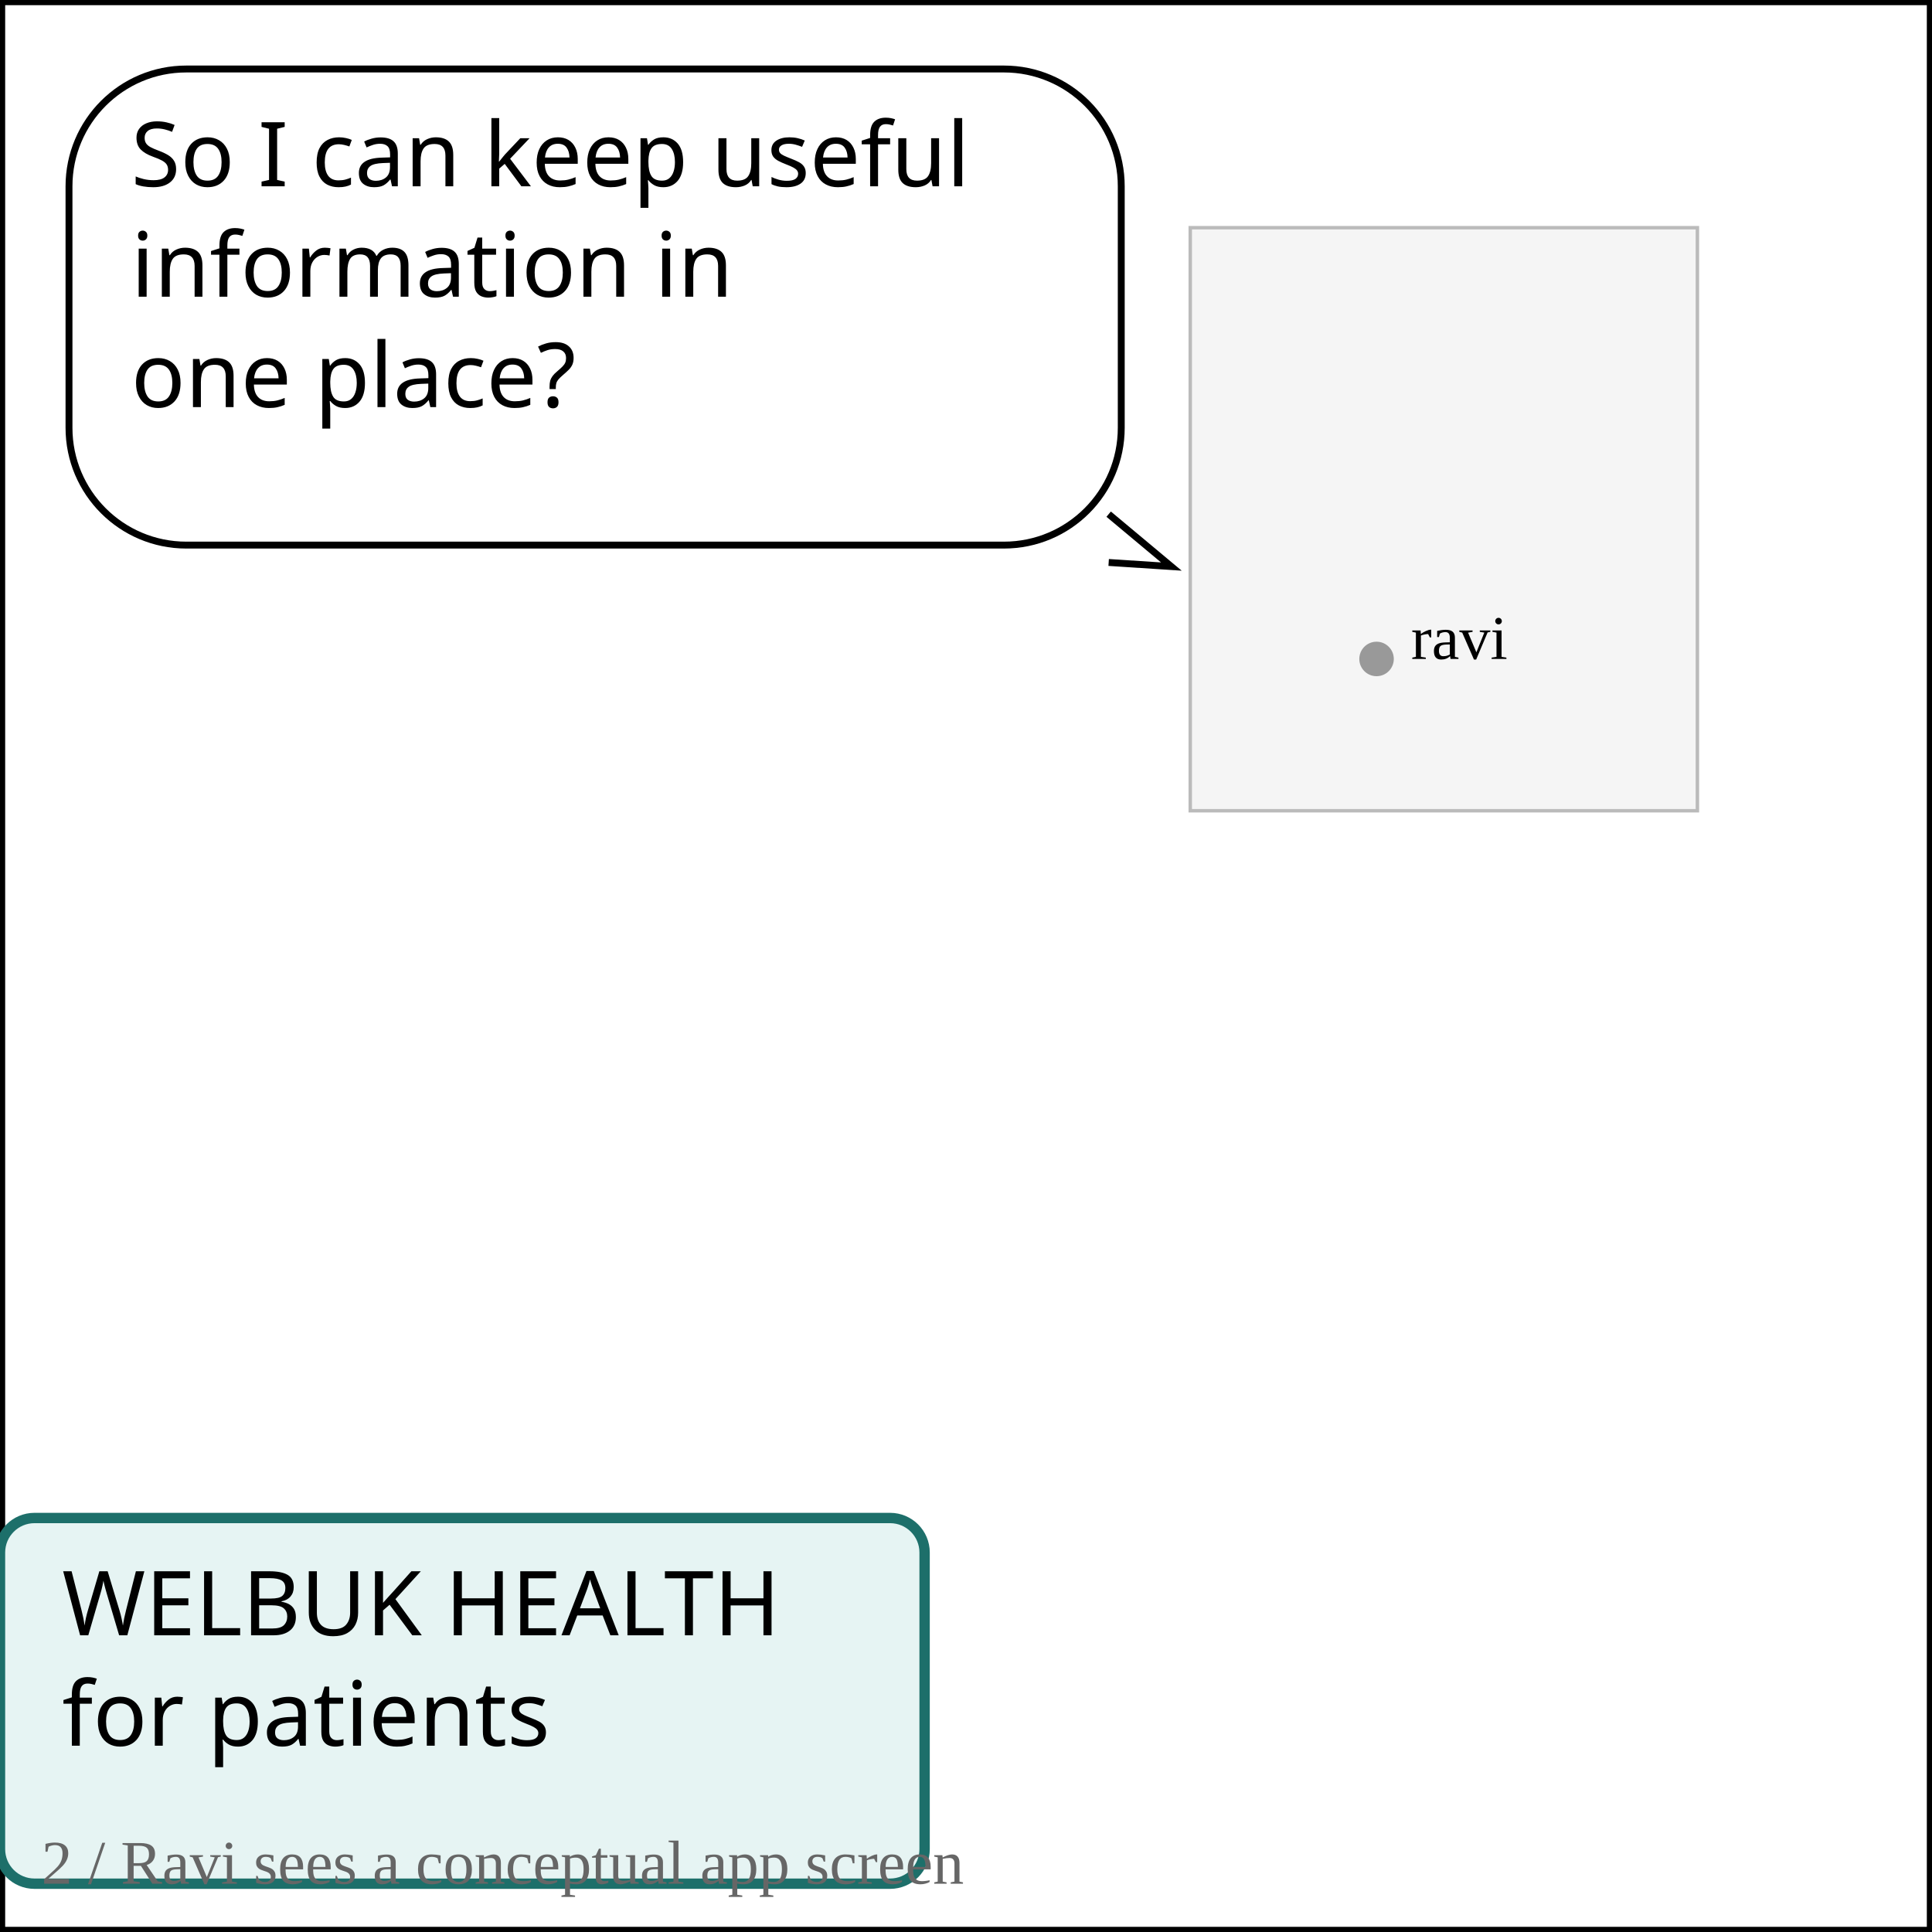
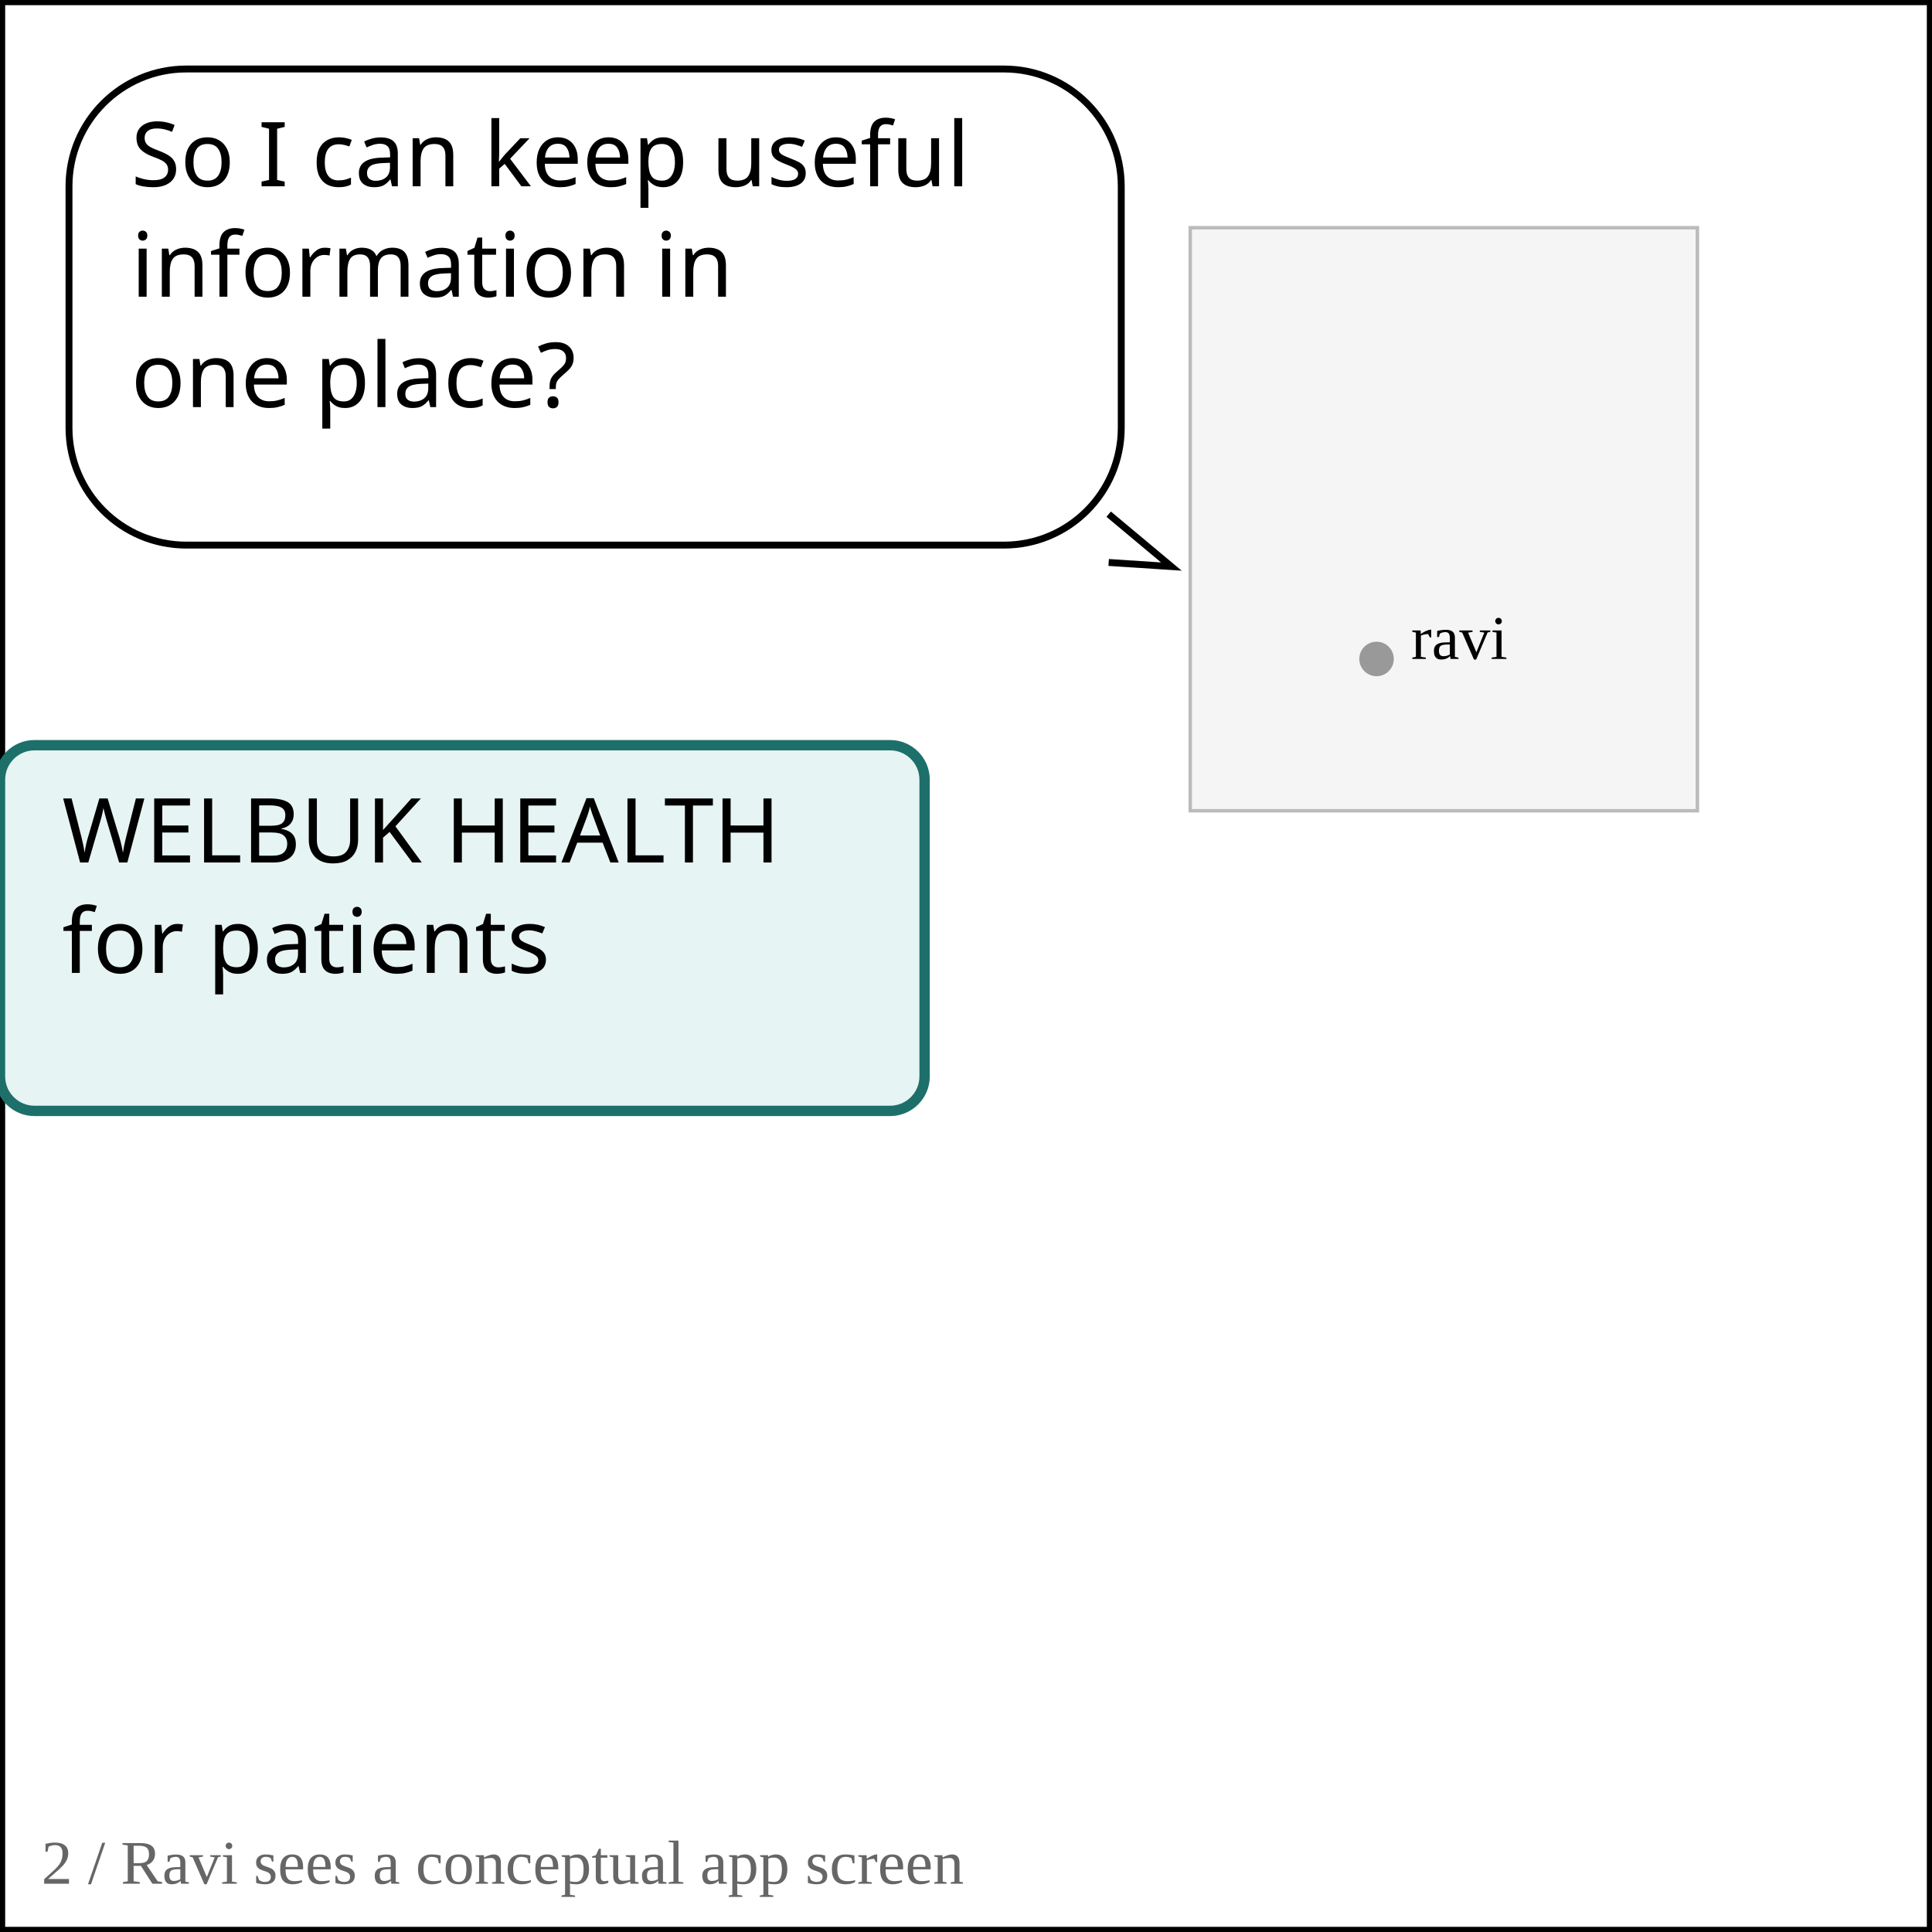
<svg xmlns="http://www.w3.org/2000/svg" width="560" height="560" viewBox="24 548 560 560">
  <rect width="1024" height="1536" fill="white" />
  <rect x="369" y="614" width="147" height="169" fill="#f5f5f5" stroke="#bbb" />
  <circle cx="423" cy="739" r="5" fill="#999" />
  <text x="433" y="739" font-size="18">ravi</text>
  <rect x="24" y="548" width="560" height="560" fill="none" stroke="black" stroke-width="3" />
  <rect x="44" y="568" width="305" height="138" rx="34" fill="white" stroke="white" stroke-width="6" />
  <path d="M 345.353 697.033 L 363.529 712.218 L 345.353 711.033 Z" fill="white" stroke="white" stroke-width="6" stroke-linejoin="round" />
-   <rect x="24" y="988" width="268" height="106" rx="34" fill="white" stroke="white" stroke-width="6" />
+   <rect x="24" y="764" width="268" height="106" rx="34" fill="white" stroke="white" stroke-width="6" />
  <path data-speaker="ravi" d="M 345.353 697.033 L 363.529 712.218 L 345.353 711.033" fill="white" stroke="black" stroke-width="2" />
  <rect x="44" y="568" width="305" height="138" rx="34" fill="white" stroke="black" stroke-width="2" />
  <text x="62" y="602" font-family="Meiryo,MS Gothic,sans-serif" font-size="26" fill="black">So I can keep useful </text>
  <text x="62" y="634" font-family="Meiryo,MS Gothic,sans-serif" font-size="26" fill="black">information in </text>
  <text x="62" y="666" font-family="Meiryo,MS Gothic,sans-serif" font-size="26" fill="black">one place?</text>
-   <rect x="24" y="988" width="268" height="106" rx="10" fill="#e6f4f3" stroke="#1d6f6a" stroke-width="3" />
-   <text x="42" y="1022" font-family="Meiryo,MS Gothic,sans-serif" font-size="26" fill="black">WELBUK HEALTH </text>
-   <text x="42" y="1054" font-family="Meiryo,MS Gothic,sans-serif" font-size="26" fill="black">for patients</text>
+   <rect x="24" y="764" width="268" height="106" rx="10" fill="#e6f4f3" stroke="#1d6f6a" stroke-width="3" />
+   <text x="42" y="798" font-family="Meiryo,MS Gothic,sans-serif" font-size="26" fill="black">WELBUK HEALTH </text>
+   <text x="42" y="830" font-family="Meiryo,MS Gothic,sans-serif" font-size="26" fill="black">for patients</text>
  <text x="36" y="1094" font-size="18" fill="#666">2 / Ravi sees a conceptual app screen</text>
  <text x="512" y="1500" text-anchor="middle" font-family="sans-serif" font-size="20">7</text>
</svg>
